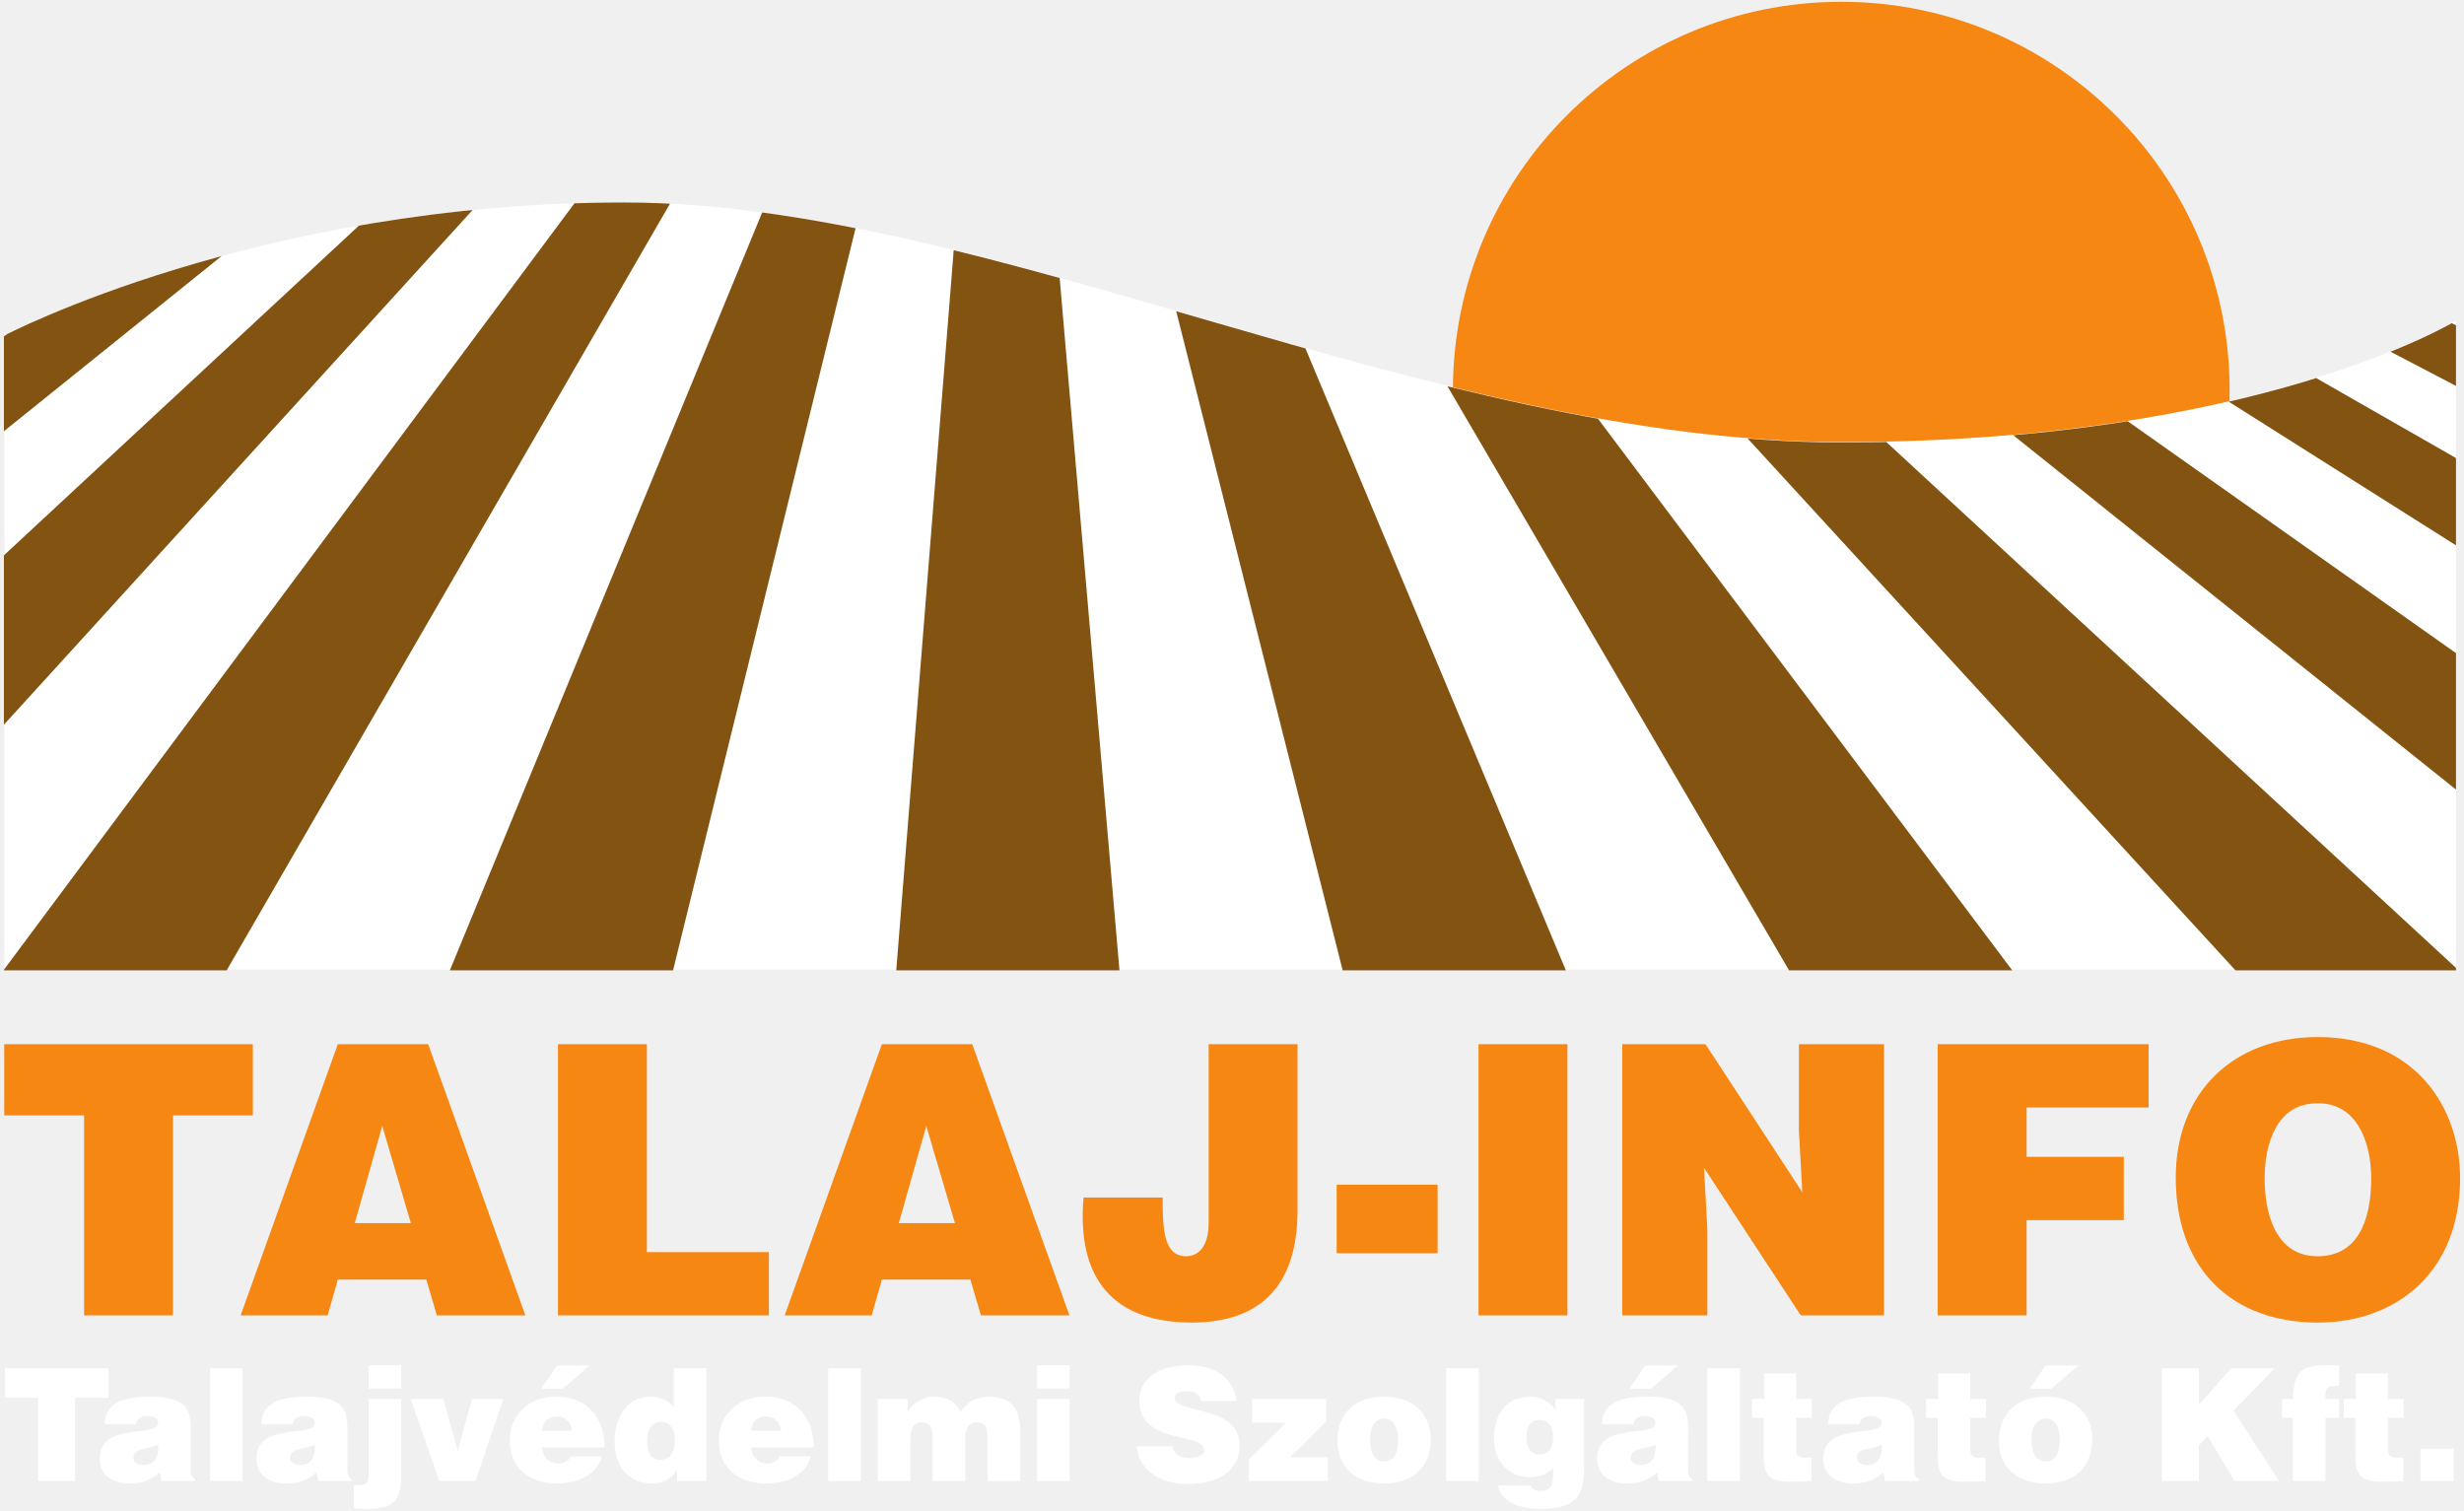
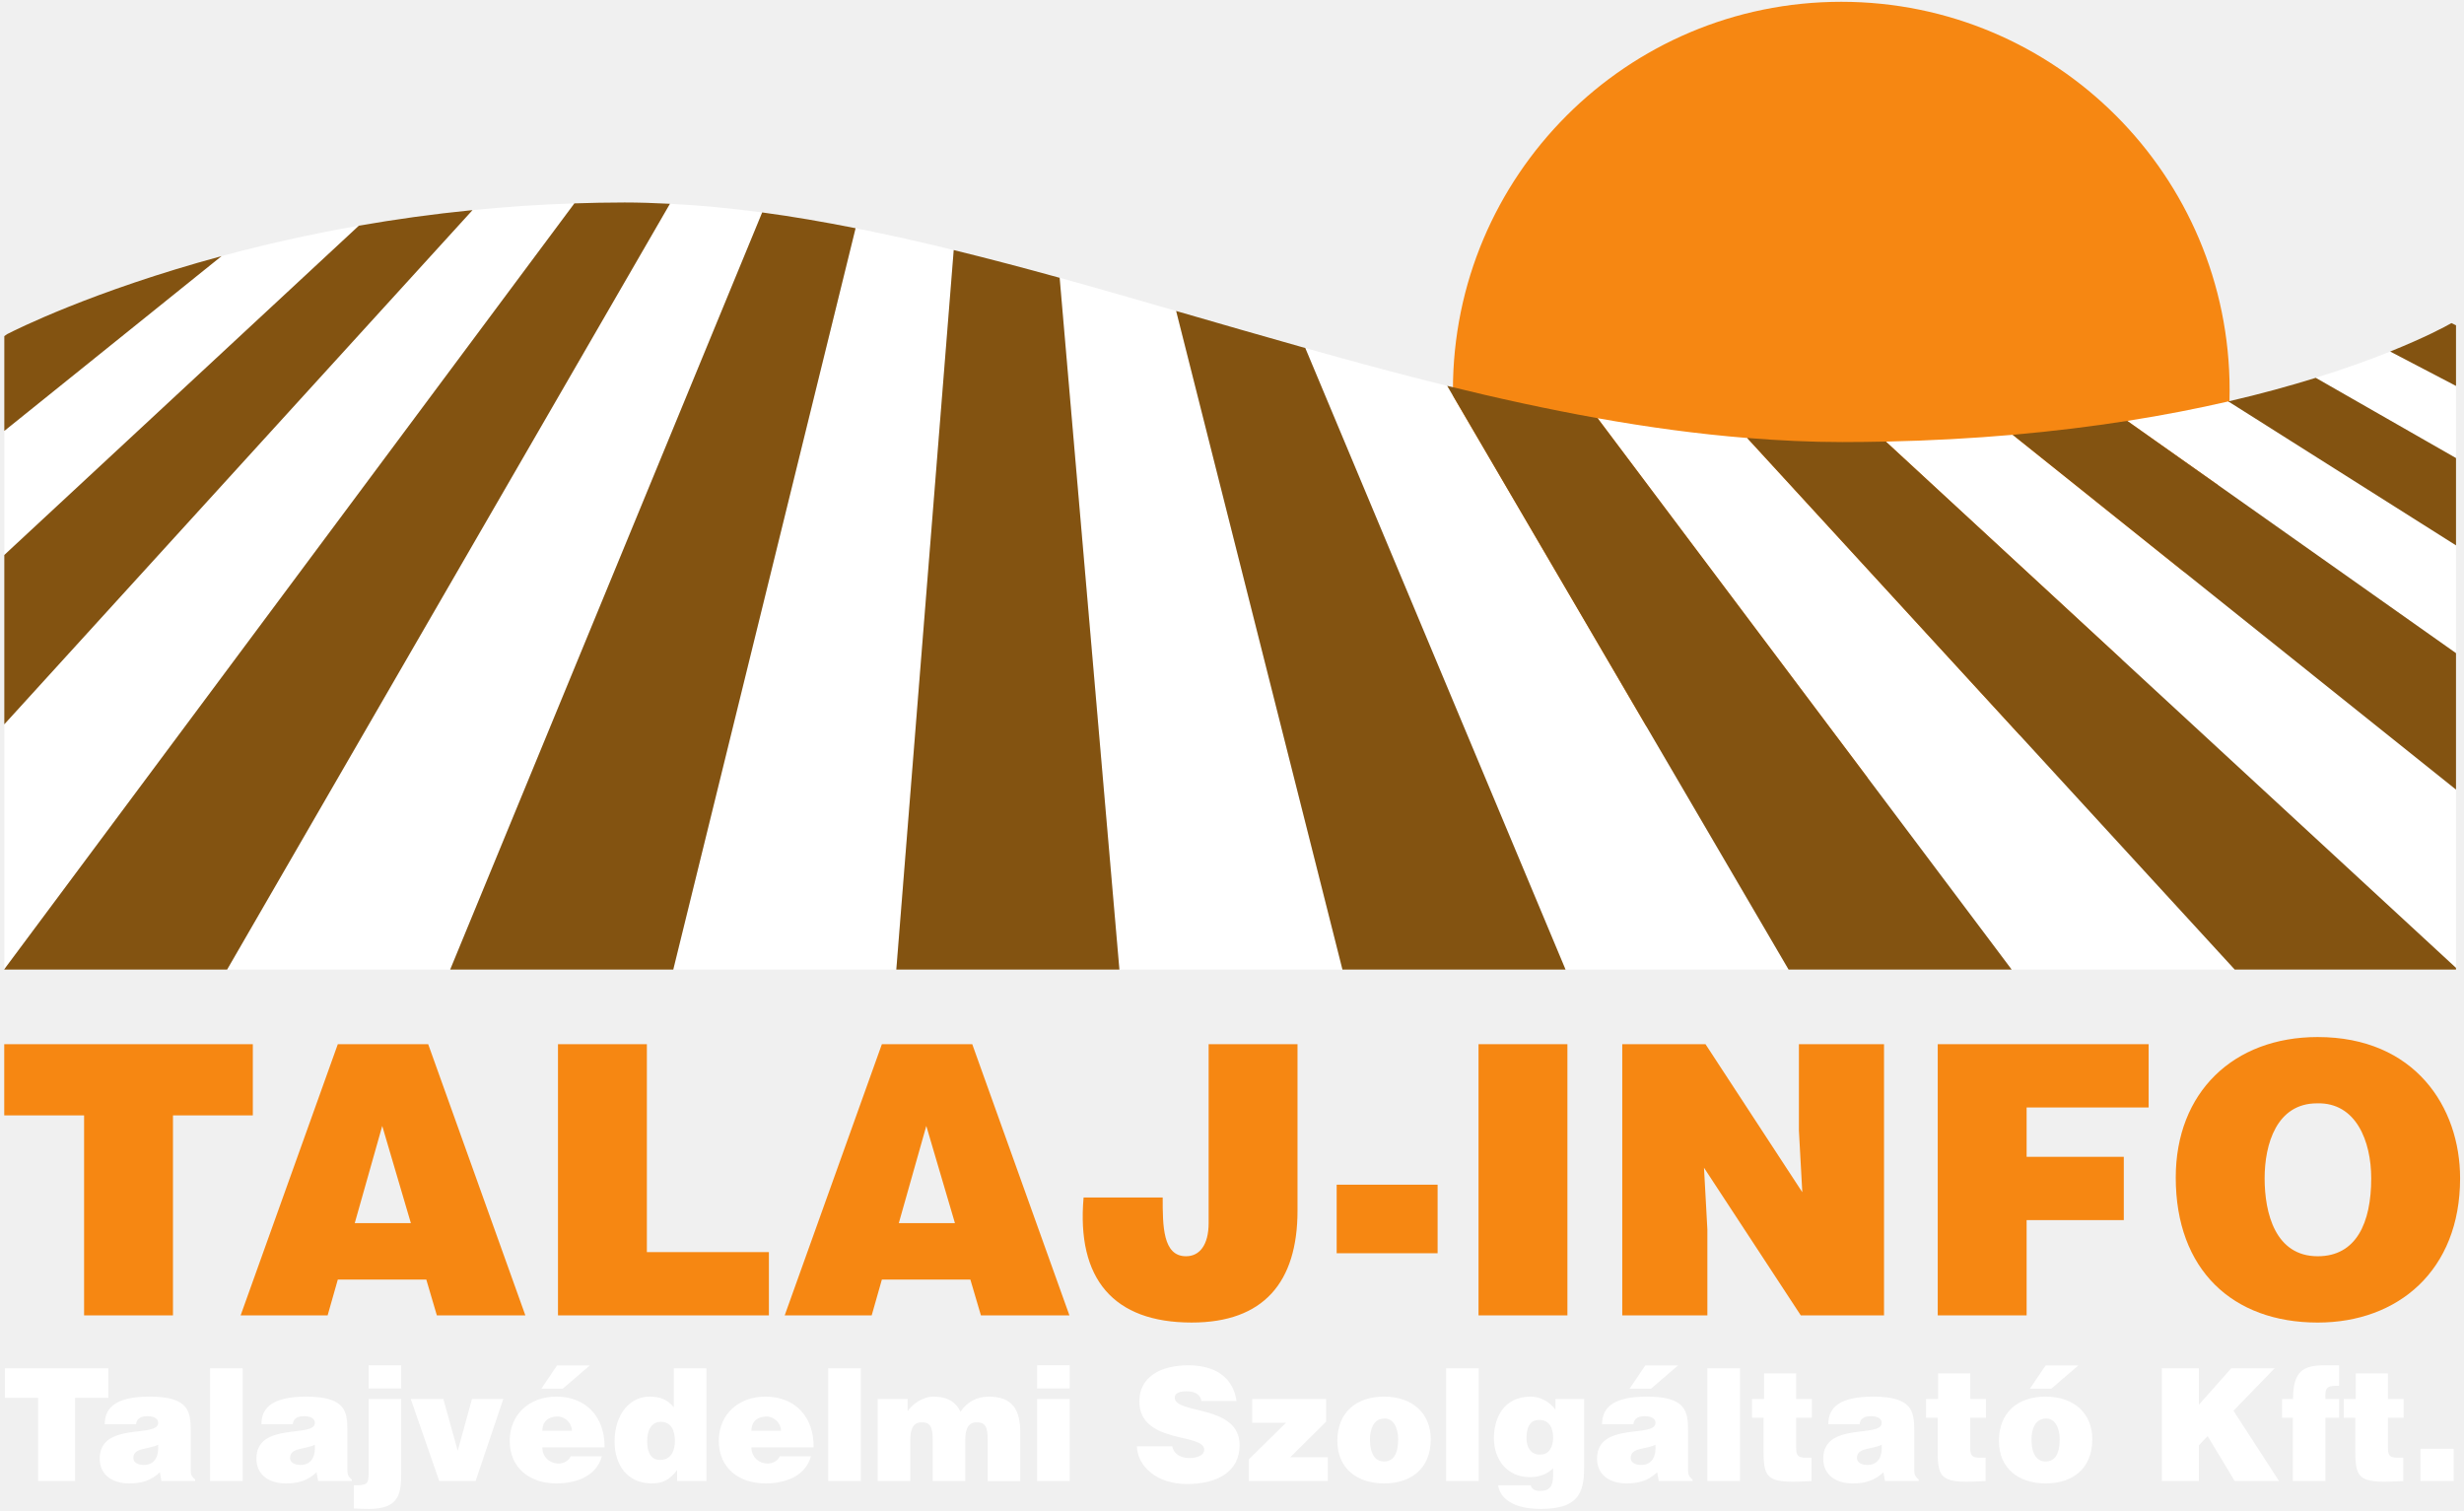
<svg xmlns="http://www.w3.org/2000/svg" width="336" height="206" viewBox="0 0 336 206" id="svg2" version="1.1">
  <defs id="defs4">
    <clipPath id="clipPath3356" clipPathUnits="userSpaceOnUse">
      <path id="path3358" d="m 9.457,4576.45 c 0,0 276.426,145.34 676.426,145.34 399.997,0 876.257,-261.79 1329.017,-261.79 452.77,0 669.58,132.77 669.58,132.77 l 0,-709.11 -2675.023,0 0,692.79 z" />
    </clipPath>
    <clipPath id="clipPath3392" clipPathUnits="userSpaceOnUse">
      <path id="path3394" d="m 9.457,1284.12 c 0,0 276.426,145.34 676.426,145.34 399.997,0 876.257,-261.79 1329.017,-261.79 452.77,0 669.58,132.76 669.58,132.76 l 0,-709.102 -2675.023,0 0,692.792 z" />
    </clipPath>
  </defs>
  <g id="layer1" transform="translate(0,-846.3622)">
    <path id="path3348" style="fill:#f68712;fill-opacity:1;fill-rule:nonzero;stroke:none" d="m 198.126,899.565 c 0,-29.247 23.709,-52.958 52.958,-52.958 29.247,0 52.956,23.71 52.956,52.958 0,29.247 -23.709,52.958 -52.956,52.958 -29.249,0 -52.958,-23.71 -52.958,-52.958" />
-     <path id="path3350" style="fill:#ffffff;fill-opacity:1;fill-rule:nonzero;stroke:none" d="m 0.587,892.109 c 0,0 34.547,-18.139 84.539,-18.139 49.991,0 109.514,32.672 166.099,32.672 56.587,0 83.684,-16.57 83.684,-16.57 l 0,88.497 -334.322,0 0,-86.461" />
-     <g id="g3352" transform="matrix(0.125,0,0,-0.125,-0.65044,1464.195)">
-       <g clip-path="url(#clipPath3356)" id="g3354">
-         <path id="path3360" style="fill:#835311;fill-opacity:1;fill-rule:nonzero;stroke:none" d="m 580.594,5051.34 49.547,0 -1838.651,-1167.21 -243.49,0 2032.594,1167.21" />
-         <path id="path3362" style="fill:#835311;fill-opacity:1;fill-rule:nonzero;stroke:none" d="m 679.688,5051.34 49.542,0 -1450.75,-1167.21 -243.492,0 1644.7,1167.21" />
-         <path id="path3364" style="fill:#835311;fill-opacity:1;fill-rule:nonzero;stroke:none" d="m 778.777,5051.34 49.547,0 -1062.851,-1167.21 -243.496,0 1256.8,1167.21" />
-         <path id="path3366" style="fill:#835311;fill-opacity:1;fill-rule:nonzero;stroke:none" d="m 877.871,5051.34 49.547,0 -674.957,-1167.21 -243.496,0 868.906,1167.21" />
-         <path id="path3368" style="fill:#835311;fill-opacity:1;fill-rule:nonzero;stroke:none" d="m 976.961,5051.34 49.549,0 -287.061,-1167.21 -243.496,0 481.008,1167.21" />
-         <path id="path3370" style="fill:#835311;fill-opacity:1;fill-rule:nonzero;stroke:none" d="m 1076.05,5051.34 49.55,0 100.84,-1167.21 -243.499,0 93.109,1167.21" />
-         <path id="path3372" style="fill:#835311;fill-opacity:1;fill-rule:nonzero;stroke:none" d="m 1175.15,5051.34 49.54,0 488.74,-1167.21 -243.5,0 -294.78,1167.21" />
-         <path id="path3374" style="fill:#835311;fill-opacity:1;fill-rule:nonzero;stroke:none" d="m 1274.24,5051.34 49.55,0 876.62,-1167.21 -243.49,0 -682.68,1167.21" />
-         <path id="path3376" style="fill:#835311;fill-opacity:1;fill-rule:nonzero;stroke:none" d="m 1373.33,5051.34 49.55,0 1264.52,-1167.21 -243.49,0 -1070.58,1167.21" />
-         <path id="path3378" style="fill:#835311;fill-opacity:1;fill-rule:nonzero;stroke:none" d="m 1472.42,5051.34 49.55,0 1652.42,-1167.21 -243.49,0 -1458.48,1167.21" />
-         <path id="path3380" style="fill:#835311;fill-opacity:1;fill-rule:nonzero;stroke:none" d="m 1571.52,5051.34 49.54,0 2040.32,-1167.21 -243.5,0 -1846.36,1167.21" />
-         <path id="path3382" style="fill:#835311;fill-opacity:1;fill-rule:nonzero;stroke:none" d="m 1670.61,5051.34 49.54,0 2428.22,-1167.21 -243.49,0 -2234.27,1167.21" />
-       </g>
-     </g>
+     <path style="fill:#ffffff;fill-opacity:1;fill-rule:nonzero;stroke:none" d="m 81.428,874.013 c -1.037,0.019 -2.063,0.049 -3.086,0.082 1.023,-0.034 2.052,-0.061 3.086,-0.082 z m 7.309,0.031 c 0.855,0.029 1.711,0.062 2.57,0.105 -0.859,-0.043 -1.716,-0.08 -2.57,-0.105 z m -10.41,0.051 c -4.797,0.158 -9.435,0.474 -13.895,0.918 l -63.844,70.111 0,33.397 L 78.326,874.095 Z m 13.025,0.057 -60.383,104.418 30.42,0 42.545,-103.24 c -4.251,-0.573 -8.444,-0.968 -12.582,-1.178 z m -26.926,0.861 c -1.359,0.135 -2.7,0.284 -4.025,0.441 1.325,-0.158 2.667,-0.306 4.025,-0.441 z m -4.025,0.441 c -1.327,0.158 -2.636,0.325 -3.928,0.504 1.292,-0.178 2.601,-0.346 3.928,-0.504 z m -3.928,0.504 c -1.292,0.178 -2.566,0.366 -3.822,0.562 1.256,-0.197 2.53,-0.384 3.822,-0.562 z m -3.822,0.562 c -1.252,0.196 -2.486,0.401 -3.701,0.613 1.215,-0.213 2.45,-0.417 3.701,-0.613 z m 51.314,-1.188 c 0.483,0.065 0.969,0.141 1.453,0.211 -0.484,-0.069 -0.97,-0.146 -1.453,-0.211 z m 4.082,0.605 c 0.698,0.111 1.397,0.221 2.098,0.34 -0.701,-0.118 -1.4,-0.23 -2.098,-0.34 z m 2.402,0.393 c 2.063,0.353 4.136,0.737 6.221,1.15 -2.084,-0.413 -4.159,-0.8 -6.221,-1.15 z m 6.221,1.15 -24.861,101.088 30.416,0 7.828,-98.109 c -4.505,-1.104 -8.966,-2.103 -13.383,-2.979 z m -67.734,-0.346 c -6.861,1.2 -13.14,2.64 -18.727,4.152 l -29.621,23.832 0,16.916 L 48.936,877.136 Z m 81.307,3.373 c 2.113,0.519 4.237,1.061 6.367,1.617 -2.13,-0.557 -4.254,-1.098 -6.367,-1.617 z m -100.051,0.783 c -0.204,0.055 -0.394,0.113 -0.596,0.168 0.202,-0.055 0.392,-0.113 0.596,-0.168 z m 107.799,1.197 c 2.062,0.545 4.13,1.101 6.207,1.674 -2.077,-0.573 -4.145,-1.128 -6.207,-1.674 z m -117.023,1.557 c -0.734,0.237 -1.517,0.476 -2.215,0.711 0.698,-0.234 1.48,-0.474 2.215,-0.711 z m 123.529,0.197 8.148,94.326 30.418,0 -22.678,-89.801 c -5.33,-1.543 -10.636,-3.075 -15.889,-4.525 z M 14.646,886.198 c -0.175,0.064 -0.375,0.13 -0.547,0.193 0.172,-0.063 0.372,-0.13 0.547,-0.193 z m 318.781,4.691 c -0.177,0.093 -0.414,0.211 -0.623,0.318 0.218,-0.112 0.447,-0.225 0.623,-0.318 z M 3.006,890.944 c -1.222,0.568 -1.777,0.846 -2.031,0.977 0.221,-0.114 1.09,-0.533 2.031,-0.977 z M 331.783,891.722 c -0.191,0.093 -0.437,0.205 -0.646,0.305 0.219,-0.104 0.45,-0.209 0.646,-0.305 z m -153.789,2.098 35.488,84.75 30.418,0 -46.553,-79.592 c -6.471,-1.594 -12.926,-3.349 -19.354,-5.158 z m 147.939,0.477 c -2.74,1.107 -6.124,2.335 -10.148,3.586 l 19.125,10.941 0,-9.838 z m -125.117,5.512 c 0.604,0.143 1.208,0.292 1.812,0.432 -0.604,-0.14 -1.208,-0.288 -1.812,-0.432 z m 103.047,1.291 c -4.167,0.962 -8.76,1.866 -13.785,2.656 l 44.832,31.668 0,-14.697 z m -86.012,2.285 56.467,75.186 30.42,0 -66.486,-72.486 c -6.78,-0.547 -13.585,-1.478 -20.4,-2.699 z m 68.746,0.889 c -0.152,0.021 -0.306,0.041 -0.459,0.062 0.153,-0.021 0.307,-0.041 0.459,-0.062 z m -12.139,1.377 c -5.397,0.472 -11.158,0.797 -17.299,0.926 l 77.75,71.766 0,-24.312 z m -31.15,0.768 c 0.574,0.031 1.149,0.063 1.723,0.088 -0.574,-0.023 -1.148,-0.059 -1.723,-0.088 z m 3.566,0.15 c 1.452,0.045 2.903,0.076 4.352,0.076 -1.448,0 -2.9,-0.035 -4.352,-0.076 z" id="path3350" />
+     <path style="fill:#835311;fill-opacity:1;fill-rule:nonzero;stroke:none" d="m 85.127,873.972 c -2.304,0 -4.564,0.05 -6.801,0.123 L 0.588,978.52 l 0,0.049 30.381,0 60.383,-104.418 c -2.089,-0.106 -4.167,-0.18 -6.225,-0.18 z m -20.695,1.041 c -5.442,0.542 -10.617,1.269 -15.496,2.123 l -48.348,44.9 0,23.088 63.844,-70.111 z m 39.502,0.316 -42.545,103.24 30.42,0 24.861,-101.088 c -4.291,-0.851 -8.542,-1.587 -12.736,-2.152 z m 26.119,5.131 -7.828,98.109 30.42,0 -8.148,-94.326 c -4.855,-1.341 -9.672,-2.613 -14.443,-3.783 z m -99.844,0.828 C 12.616,886.052 2.092,891.347 0.975,891.921 l -0.387,0.273 0,12.926 29.621,-23.832 z m 130.176,7.48 22.678,89.801 30.42,0 -35.488,-84.75 c -5.903,-1.662 -11.772,-3.36 -17.609,-5.051 z m 173.902,1.652 c -0.891,0.51 -3.491,1.91 -8.354,3.875 l 8.977,4.689 0,-8.266 -0.623,-0.299 z m -18.502,7.461 c -3.5,1.088 -7.439,2.182 -11.922,3.217 l 31.047,19.627 0,-11.902 -19.125,-10.941 z m -118.438,1.096 46.553,79.592 30.418,0 -56.467,-75.186 c -6.834,-1.225 -13.676,-2.725 -20.504,-4.406 z m 92.73,4.777 c -4.811,0.756 -10.013,1.404 -15.619,1.895 l 60.451,48.379 0,-18.605 -44.832,-31.668 z m -51.826,2.328 66.486,72.486 30.172,0 0,-0.229 -77.75,-71.766 c -1.944,0.041 -3.915,0.068 -5.934,0.068 -4.309,0 -8.637,-0.211 -12.975,-0.561 z" id="path3360" />
    <path id="path3440" style="fill:#f68712;fill-opacity:1;fill-rule:nonzero;stroke:none" d="m 0.579,998.452 10.888,0 0,27.271 12.121,0 0,-27.271 10.888,0 0,-9.706 -33.897,0 0,9.706" />
    <path id="path3442" style="fill:#f68712;fill-opacity:1;fill-rule:evenodd;stroke:none" d="m 56.027,1013.141 -7.652,0 3.749,-13.25 3.903,13.25 z m -11.35,12.582 1.387,-4.879 12.069,0 1.438,4.879 12.069,0 -13.25,-36.977 -12.326,0 -13.251,36.977 11.864,0" />
    <path id="path3444" style="fill:#f68712;fill-opacity:1;fill-rule:nonzero;stroke:none" d="m 104.85,1025.723 0,-8.627 -16.64,0 0,-28.35 -12.121,0 0,36.977 28.761,0" />
    <path id="path3446" style="fill:#f68712;fill-opacity:1;fill-rule:evenodd;stroke:none" d="m 130.218,1013.141 -7.653,0 3.749,-13.25 3.904,13.25 z m -11.351,12.582 1.387,-4.879 12.069,0 1.439,4.879 12.069,0 -13.25,-36.977 -12.326,0 -13.251,36.977 11.864,0" />
    <path id="path3448" style="fill:#f68712;fill-opacity:1;fill-rule:nonzero;stroke:none" d="m 147.763,1009.648 c -0.976,11.094 4.058,17.051 14.74,17.051 9.809,0 14.431,-5.495 14.431,-15.254 l 0,-22.7 -12.121,0 0,24.395 c 0,2.979 -1.231,4.52 -3.081,4.52 -3.184,0 -3.184,-4.16 -3.184,-8.012 l -10.785,0" />
    <path id="path3450" style="fill:#f68712;fill-opacity:1;fill-rule:nonzero;stroke:none" d="m 182.273,1017.25 13.764,0 0,-9.347 -13.764,0 0,9.347 z" />
    <path id="path3452" style="fill:#f68712;fill-opacity:1;fill-rule:nonzero;stroke:none" d="m 201.617,1025.723 12.121,0 0,-36.978 -12.121,0 0,36.978 z" />
    <path id="path3454" style="fill:#f68712;fill-opacity:1;fill-rule:nonzero;stroke:none" d="m 232.568,988.746 -11.35,0 0,36.977 11.606,0 0,-11.71 -0.461,-8.422 13.199,20.133 11.35,0 0,-36.977 -11.607,0 0,11.761 0.463,8.422 -13.199,-20.184" />
    <path id="path3456" style="fill:#f68712;fill-opacity:1;fill-rule:nonzero;stroke:none" d="m 276.358,1025.723 0,-12.992 13.25,0 0,-8.629 -13.25,0 0,-6.728 16.64,0 0,-8.629 -28.761,0 0,36.977 12.121,0" />
    <path id="path3458" style="fill:#f68712;fill-opacity:1;fill-rule:evenodd;stroke:none" d="m 315.952,996.81 c 5.341,-0.155 7.396,5.186 7.396,10.22 0,6.111 -2.055,10.631 -7.294,10.631 -5.803,0 -7.241,-5.906 -7.241,-10.631 0,-4.674 1.644,-10.22 7.139,-10.22 z m 0.102,-9.04 c -11.504,0 -19.361,7.55 -19.361,19.158 0,12.582 7.755,19.773 19.361,19.773 10.94,0 19.414,-7.088 19.414,-19.67 0,-9.759 -6.214,-19.26 -19.414,-19.26" />
    <path id="path3514" style="fill:#ffffff;fill-opacity:1;fill-rule:nonzero;stroke:none" d="m 0.673,1036.971 4.528,0 0,11.344 5.042,0 0,-11.344 4.529,0 0,-4.037 -14.099,0 0,4.037" />
    <path id="path3516" style="fill:#ffffff;fill-opacity:1;fill-rule:evenodd;stroke:none" d="m 26.607,1048.315 0,-0.214 c -0.577,-0.469 -0.598,-0.79 -0.598,-1.431 l 0,-5.234 c 0,-2.67 -0.32,-4.635 -5.618,-4.635 -4.422,0 -6.11,1.387 -6.11,3.76 l 4.272,0 c 0.107,-0.963 0.94,-1.09 1.56,-1.09 0.47,0 1.453,0.106 1.453,0.919 0,2.092 -7.968,-0.214 -7.968,4.87 0,2.329 1.88,3.375 3.995,3.375 1.667,0 2.948,-0.341 4.208,-1.516 l 0.213,1.196 4.593,0 z m -7.007,-2.2 c -0.876,0 -1.41,-0.384 -1.41,-0.94 0,-1.452 1.922,-1.111 3.375,-1.816 0.107,1.539 -0.406,2.756 -1.965,2.756" />
    <path id="path3518" style="fill:#ffffff;fill-opacity:1;fill-rule:nonzero;stroke:none" d="m 28.644,1048.315 4.443,0 0,-15.381 -4.443,0 0,15.381 z" />
    <path id="path3520" style="fill:#ffffff;fill-opacity:1;fill-rule:evenodd;stroke:none" d="m 47.973,1048.315 0,-0.214 c -0.577,-0.469 -0.598,-0.79 -0.598,-1.431 l 0,-5.234 c 0,-2.67 -0.32,-4.635 -5.618,-4.635 -4.422,0 -6.109,1.387 -6.109,3.76 l 4.272,0 c 0.106,-0.963 0.94,-1.09 1.559,-1.09 0.47,0 1.453,0.106 1.453,0.919 0,2.092 -7.968,-0.214 -7.968,4.87 0,2.329 1.88,3.375 3.995,3.375 1.666,0 2.948,-0.341 4.208,-1.516 l 0.213,1.196 4.593,0 z m -7.007,-2.2 c -0.876,0 -1.41,-0.384 -1.41,-0.94 0,-1.452 1.922,-1.111 3.375,-1.816 0.107,1.539 -0.406,2.756 -1.965,2.756" />
    <path id="path3522" style="fill:#ffffff;fill-opacity:1;fill-rule:evenodd;stroke:none" d="m 50.266,1037.121 0,10.125 c 0,1.539 -0.256,1.646 -2.008,1.646 l 0,3.161 c 0.79,0.043 1.41,0.064 2.029,0.064 4.144,0 4.422,-2.094 4.422,-4.871 l 0,-10.125 -4.443,0 z m 4.443,-1.431 0,-3.161 -4.443,0 0,3.161 4.443,0" />
    <path id="path3524" style="fill:#ffffff;fill-opacity:1;fill-rule:nonzero;stroke:none" d="m 59.897,1048.315 4.956,0 3.781,-11.194 -4.272,0 -1.944,7.071 -1.965,-7.071 -4.443,0 3.888,11.194" />
    <path id="path3526" style="fill:#ffffff;fill-opacity:1;fill-rule:evenodd;stroke:none" d="m 73.826,1035.711 2.927,0 3.674,-3.161 -4.465,0 -2.136,3.161 z m 0.128,5.746 c 0,-1.195 0.748,-1.944 2.072,-1.944 1.047,0 1.965,0.919 1.965,1.944 l -4.038,0 z m 8.481,2.265 c 0.064,-4.059 -2.435,-6.921 -6.58,-6.921 -3.589,0 -6.345,2.349 -6.345,6.024 0,3.76 2.777,5.81 6.366,5.81 2.606,0 5.426,-0.917 6.195,-3.695 l -4.251,0 c -0.32,0.662 -0.962,0.983 -1.666,0.983 -1.175,0 -2.201,-0.876 -2.201,-2.2 l 8.481,0" />
    <path id="path3528" style="fill:#ffffff;fill-opacity:1;fill-rule:evenodd;stroke:none" d="m 96.328,1048.315 0,-15.381 -4.444,0 0,5.32 c -0.939,-1.111 -1.922,-1.452 -3.332,-1.452 -2.67,0 -4.743,2.414 -4.743,6.13 0,3.163 1.709,5.704 5.084,5.704 1.431,0 2.393,-0.449 3.439,-1.815 l 0,1.495 3.995,0 z m -6.323,-2.884 c -1.453,0 -1.752,-1.367 -1.752,-2.542 0,-1.239 0.406,-2.649 1.88,-2.649 1.474,0 1.901,1.346 1.901,2.585 0,1.302 -0.491,2.606 -2.029,2.606" />
    <path id="path3530" style="fill:#ffffff;fill-opacity:1;fill-rule:evenodd;stroke:none" d="m 102.465,1041.457 c 0,-1.195 0.748,-1.944 2.072,-1.944 1.047,0 1.965,0.919 1.965,1.944 l -4.038,0 z m 8.481,2.265 c 0.064,-4.059 -2.435,-6.921 -6.58,-6.921 -3.589,0 -6.345,2.349 -6.345,6.024 0,3.76 2.777,5.81 6.366,5.81 2.606,0 5.426,-0.917 6.195,-3.695 l -4.25,0 c -0.321,0.662 -0.962,0.983 -1.667,0.983 -1.175,0 -2.201,-0.876 -2.201,-2.2 l 8.481,0" />
    <path id="path3532" style="fill:#ffffff;fill-opacity:1;fill-rule:nonzero;stroke:none" d="m 112.94,1048.315 4.443,0 0,-15.381 -4.443,0 0,15.381 z" />
    <path id="path3534" style="fill:#ffffff;fill-opacity:1;fill-rule:evenodd;stroke:none" d="m 119.687,1048.315 4.443,0 0,-5.532 c 0,-1.346 0.256,-2.479 1.56,-2.479 1.175,0 1.495,0.662 1.495,2.308 l 0,5.704 4.444,0 0,-5.532 c 0,-1.346 0.256,-2.479 1.559,-2.479 1.175,0 1.496,0.662 1.496,2.308 l 0,5.704 4.442,0 0,-6.622 c 0,-3.055 -1.025,-4.891 -4.294,-4.891 -1.645,0 -2.905,0.704 -3.866,2.05 -0.534,-1.196 -1.645,-2.05 -3.654,-2.05 -1.601,0 -2.99,1.131 -3.545,1.986 l 0,-1.666 -4.081,0 0,11.194" />
    <path id="path3536" style="fill:#ffffff;fill-opacity:1;fill-rule:evenodd;stroke:none" d="m 145.867,1048.315 0,-11.194 -4.442,0 0,11.194 4.442,0 z m -4.442,-12.625 4.442,0 0,-3.161 -4.442,0 0,3.161" />
    <path id="path3538" style="fill:#ffffff;fill-opacity:1;fill-rule:nonzero;stroke:none" d="m 168.612,1037.398 c -0.362,-2.691 -2.308,-4.87 -6.58,-4.87 -3.845,0 -6.665,1.645 -6.665,4.912 0,5.875 8.845,4.272 8.845,6.603 0,0.725 -0.834,1.131 -2.094,1.131 -0.491,0 -1.025,-0.129 -1.431,-0.385 -0.427,-0.256 -0.726,-0.662 -0.833,-1.218 l -4.829,0 c 0.107,2.777 2.756,5.149 6.815,5.149 4.23,0 7.199,-1.73 7.199,-5.298 0,-5.598 -8.844,-4.166 -8.844,-6.474 0,-0.555 0.491,-0.875 1.603,-0.875 0.491,0 0.94,0.085 1.302,0.278 0.362,0.193 0.641,0.512 0.726,1.046 l 4.785,0" />
    <path id="path3540" style="fill:#ffffff;fill-opacity:1;fill-rule:nonzero;stroke:none" d="m 181.068,1048.315 0,-3.248 -5.128,0 4.893,-4.849 0,-3.098 -10.084,0 0,3.248 4.615,0 -5.064,4.978 0,2.969 10.768,0" />
    <path id="path3542" style="fill:#ffffff;fill-opacity:1;fill-rule:evenodd;stroke:none" d="m 188.778,1039.791 c 1.154,-0.064 1.88,1.175 1.88,2.82 0,2.115 -0.726,3.034 -1.923,3.034 -1.133,0 -1.923,-0.919 -1.923,-3.034 0,-1.26 0.449,-2.82 1.965,-2.82 z m -6.409,3.055 c 0,3.824 2.777,5.789 6.366,5.789 3.589,0 6.366,-1.923 6.366,-6.024 0,-3.482 -2.435,-5.81 -6.388,-5.81 -3.781,0 -6.345,2.158 -6.345,6.045" />
    <path id="path3544" style="fill:#ffffff;fill-opacity:1;fill-rule:nonzero;stroke:none" d="m 197.202,1048.315 4.443,0 0,-15.381 -4.443,0 0,15.381 z" />
    <path id="path3546" style="fill:#ffffff;fill-opacity:1;fill-rule:evenodd;stroke:none" d="m 209.91,1039.983 c 1.41,0 1.88,1.175 1.88,2.414 0,1.196 -0.512,2.371 -1.88,2.308 -1.196,-0.021 -1.751,-1.067 -1.751,-2.179 0,-1.452 0.405,-2.564 1.751,-2.542 z m -5.617,8.909 c 0.214,1.644 1.879,3.225 5.831,3.225 5.513,0 5.896,-2.627 5.896,-5.981 l 0,-9.015 -3.909,0 0,1.474 c -0.791,-1.09 -2.051,-1.794 -3.397,-1.794 -3.674,0 -4.999,2.926 -4.999,5.681 0,2.864 1.774,5.299 4.871,5.299 1.601,0 2.562,-0.576 3.204,-1.218 l 0,0.919 c 0,1.603 -0.512,2.179 -1.794,2.179 -0.449,0 -0.769,-0.107 -0.961,-0.279 -0.193,-0.17 -0.279,-0.362 -0.279,-0.49 l -4.464,0" />
    <path id="path3548" style="fill:#ffffff;fill-opacity:1;fill-rule:evenodd;stroke:none" d="m 222.222,1035.711 2.926,0 3.675,-3.161 -4.465,0 -2.136,3.161 z m 8.566,12.604 0,-0.214 c -0.578,-0.469 -0.599,-0.79 -0.599,-1.431 l 0,-5.234 c 0,-2.67 -0.32,-4.635 -5.617,-4.635 -4.423,0 -6.11,1.387 -6.11,3.76 l 4.272,0 c 0.106,-0.963 0.94,-1.09 1.559,-1.09 0.471,0 1.454,0.106 1.454,0.919 0,2.092 -7.969,-0.214 -7.969,4.87 0,2.329 1.88,3.375 3.995,3.375 1.666,0 2.947,-0.341 4.207,-1.516 l 0.215,1.196 4.593,0 z m -7.008,-2.2 c -0.875,0 -1.409,-0.384 -1.409,-0.94 0,-1.452 1.921,-1.111 3.375,-1.816 0.106,1.539 -0.406,2.756 -1.966,2.756" />
    <path id="path3550" style="fill:#ffffff;fill-opacity:1;fill-rule:nonzero;stroke:none" d="m 232.825,1048.315 4.444,0 0,-15.381 -4.444,0 0,15.381 z" />
    <path id="path3552" style="fill:#ffffff;fill-opacity:1;fill-rule:nonzero;stroke:none" d="m 247.028,1045.132 -0.705,0 c -1.24,0 -1.389,-0.364 -1.389,-1.389 l 0,-4.059 2.136,0 0,-2.564 -2.136,0 0,-3.482 -4.38,0 0,3.482 -1.645,0 0,2.564 1.581,0 0,4.678 c 0,3.868 0.705,4.272 6.537,3.953 l 0,-3.183" />
    <path id="path3554" style="fill:#ffffff;fill-opacity:1;fill-rule:evenodd;stroke:none" d="m 261.637,1048.315 0,-0.214 c -0.576,-0.469 -0.598,-0.79 -0.598,-1.431 l 0,-5.234 c 0,-2.67 -0.32,-4.635 -5.619,-4.635 -4.421,0 -6.109,1.387 -6.109,3.76 l 4.272,0 c 0.106,-0.963 0.939,-1.09 1.559,-1.09 0.47,0 1.452,0.106 1.452,0.919 0,2.092 -7.968,-0.214 -7.968,4.87 0,2.329 1.88,3.375 3.994,3.375 1.667,0 2.949,-0.341 4.209,-1.516 l 0.214,1.196 4.593,0 z m -7.006,-2.2 c -0.876,0 -1.41,-0.384 -1.41,-0.94 0,-1.452 1.923,-1.111 3.375,-1.816 0.107,1.539 -0.405,2.756 -1.965,2.756" />
    <path id="path3556" style="fill:#ffffff;fill-opacity:1;fill-rule:nonzero;stroke:none" d="m 270.767,1045.132 -0.705,0 c -1.239,0 -1.389,-0.364 -1.389,-1.389 l 0,-4.059 2.136,0 0,-2.564 -2.136,0 0,-3.482 -4.38,0 0,3.482 -1.645,0 0,2.564 1.581,0 0,4.678 c 0,3.868 0.705,4.272 6.537,3.953 l 0,-3.183" />
    <path id="path3558" style="fill:#ffffff;fill-opacity:1;fill-rule:evenodd;stroke:none" d="m 276.811,1035.711 2.926,0 3.674,-3.161 -4.464,0 -2.136,3.161 z m 2.179,4.08 c 1.154,-0.064 1.88,1.175 1.88,2.82 0,2.115 -0.726,3.034 -1.923,3.034 -1.134,0 -1.924,-0.919 -1.924,-3.034 0,-1.26 0.449,-2.82 1.966,-2.82 z m -6.409,3.055 c 0,3.824 2.777,5.789 6.366,5.789 3.589,0 6.365,-1.923 6.365,-6.024 0,-3.482 -2.435,-5.81 -6.386,-5.81 -3.781,0 -6.345,2.158 -6.345,6.045" />
    <path id="path3560" style="fill:#ffffff;fill-opacity:1;fill-rule:nonzero;stroke:none" d="m 294.801,1048.315 5.043,0 0,-4.87 1.196,-1.261 3.695,6.131 6.046,0 -6.218,-9.591 5.619,-5.79 -5.918,0 -4.421,4.978 0,-4.978 -5.043,0 0,15.381" />
    <path id="path3562" style="fill:#ffffff;fill-opacity:1;fill-rule:nonzero;stroke:none" d="m 317.106,1037.121 c -0.106,-1.795 0.406,-1.795 1.859,-1.795 l 0,-2.797 -1.901,0 c -2.841,0 -4.379,0.64 -4.379,4.593 l -1.496,0 0,2.564 1.474,0 0,8.63 4.444,0 0,-8.63 1.859,0 0,-2.564 -1.859,0" />
    <path id="path3564" style="fill:#ffffff;fill-opacity:1;fill-rule:nonzero;stroke:none" d="m 327.72,1045.132 -0.704,0 c -1.24,0 -1.389,-0.364 -1.389,-1.389 l 0,-4.059 2.136,0 0,-2.564 -2.136,0 0,-3.482 -4.38,0 0,3.482 -1.645,0 0,2.564 1.581,0 0,4.678 c 0,3.868 0.705,4.272 6.536,3.953 l 0,-3.183" />
    <path id="path3566" style="fill:#ffffff;fill-opacity:1;fill-rule:nonzero;stroke:none" d="m 330.068,1048.315 4.529,0 0,-4.401 -4.529,0 0,4.401 z" />
  </g>
</svg>
